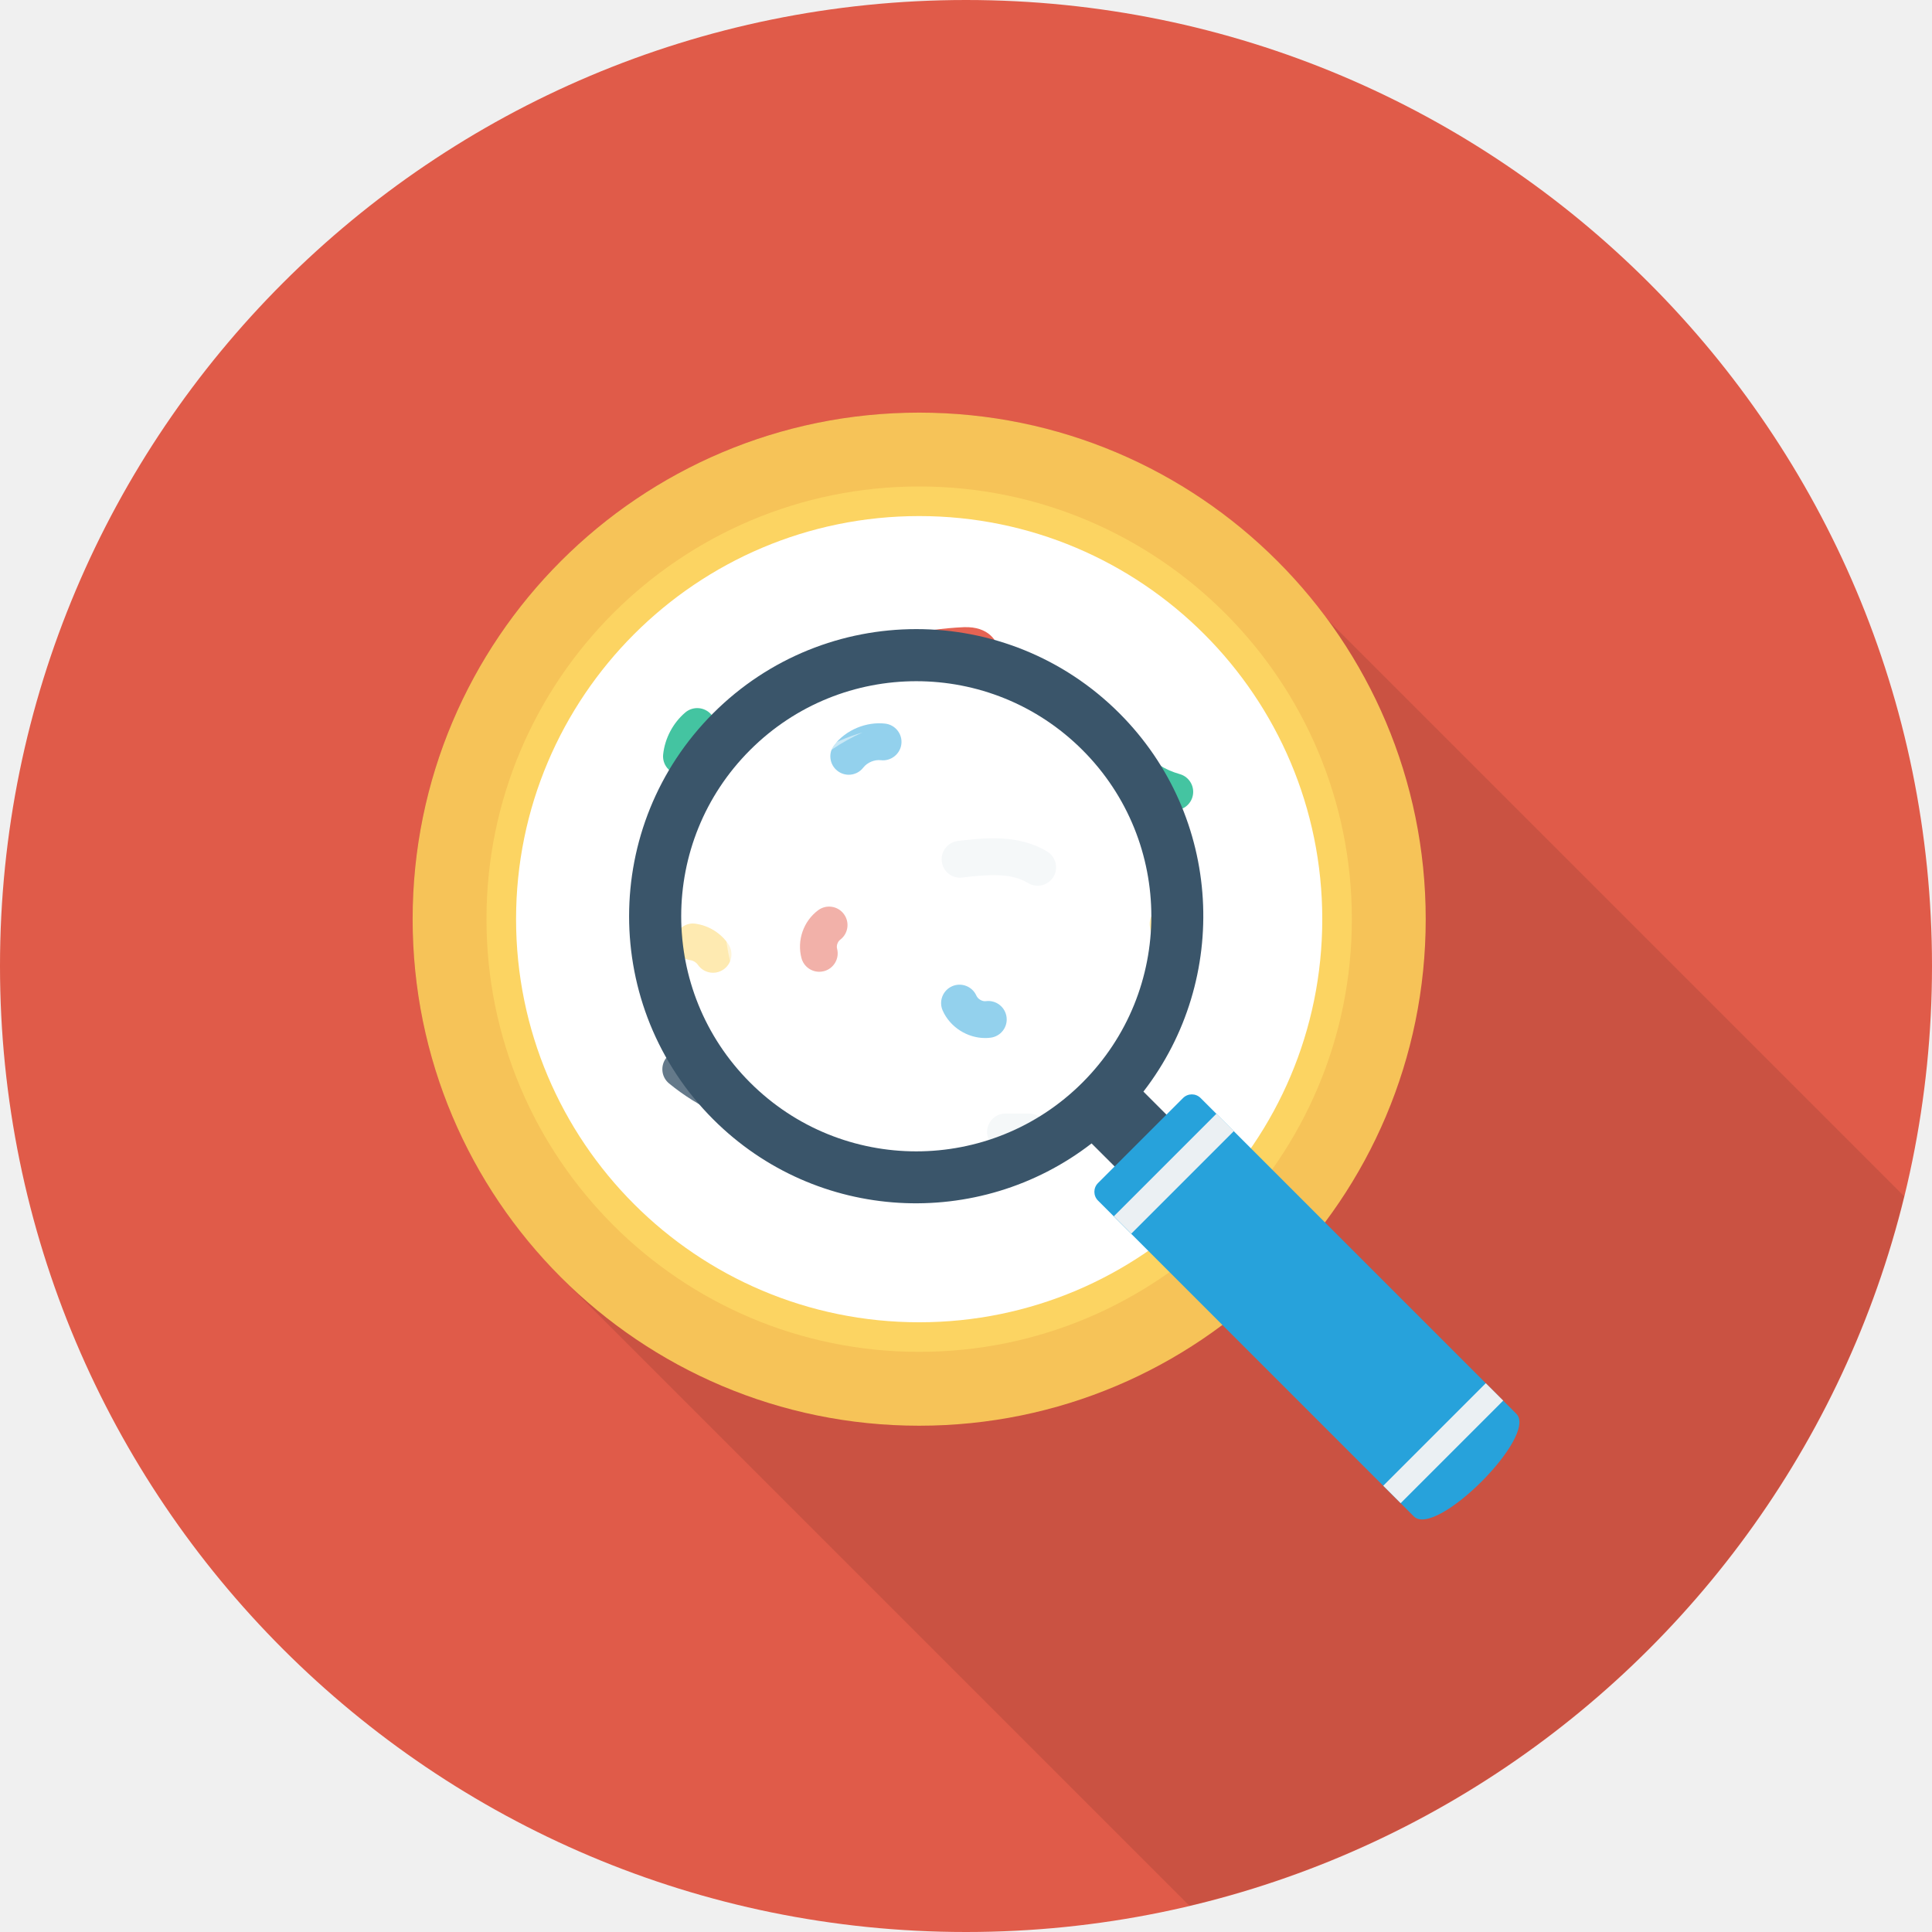
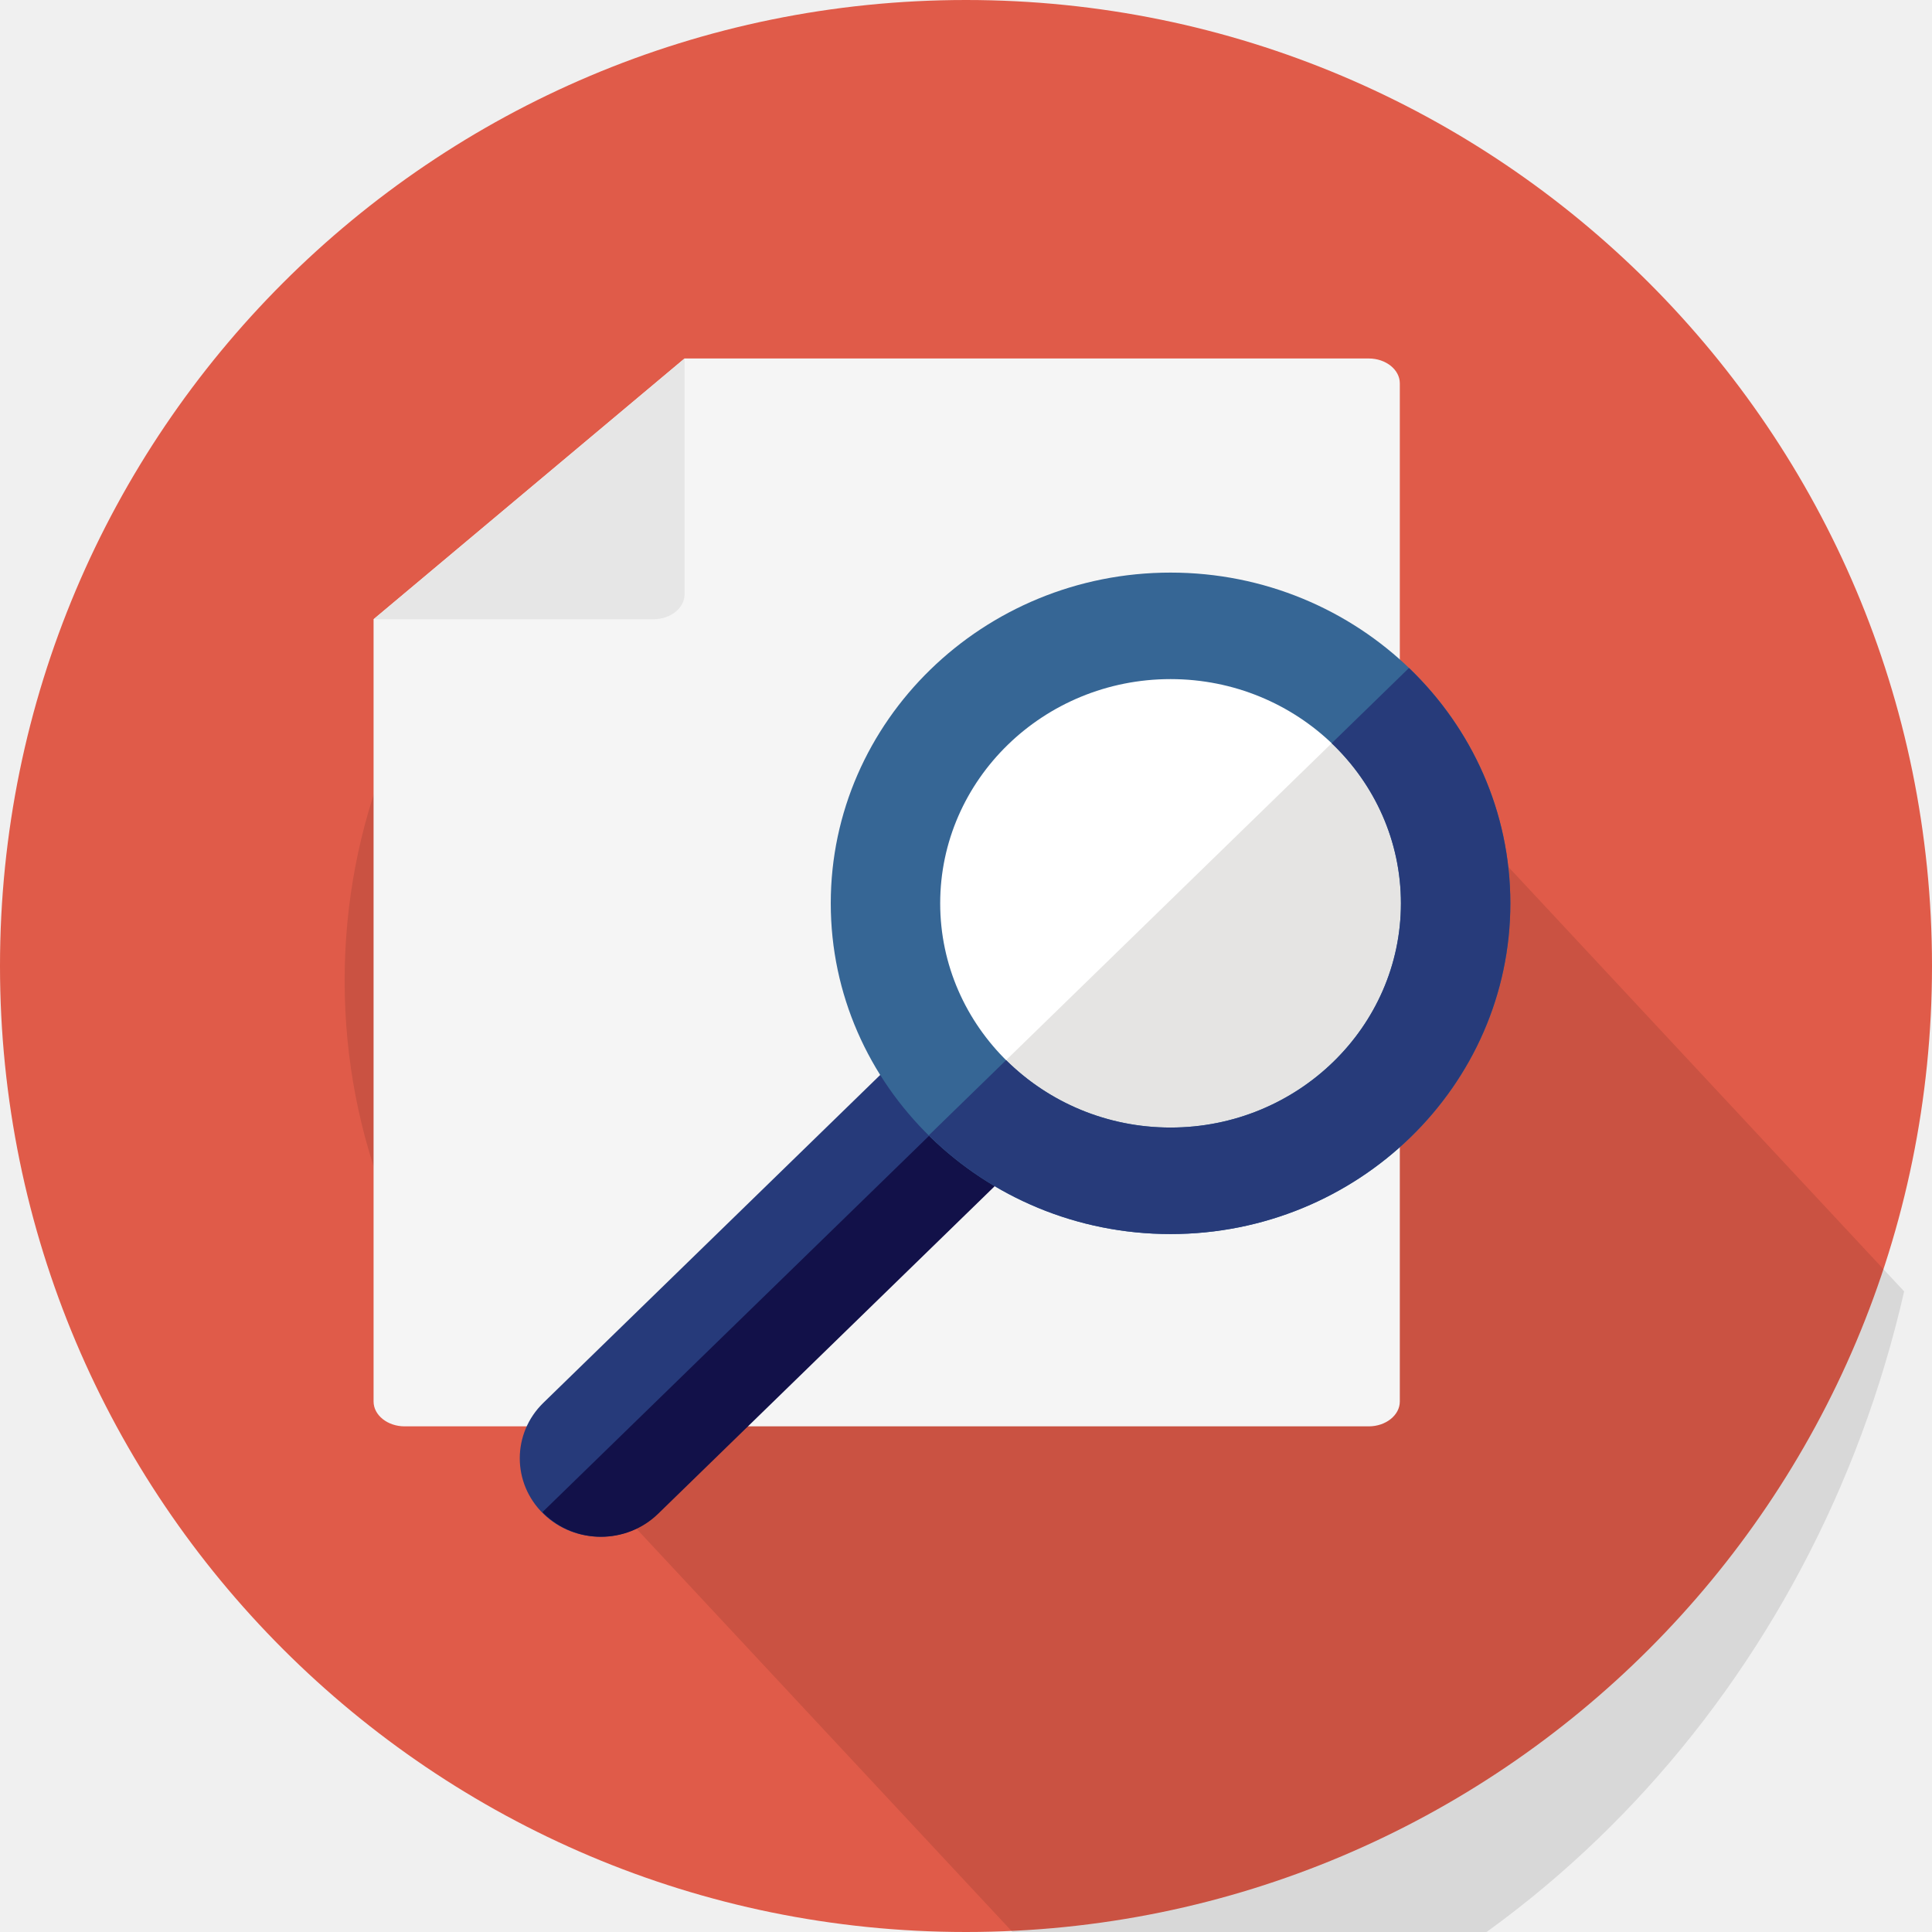
- <svg xmlns="http://www.w3.org/2000/svg" version="1.1" id="Layer_1" x="0px" y="0px" viewBox="0 0 512 512" style="enable-background:new 0 0 512 512;" xml:space="preserve">
-   <circle style="fill:#E05B49;" cx="256" cy="256" r="256" />
-   <path style="opacity:0.1;enable-background:new    ;" d="M504.619,317.035L352.021,164.432l-0.005,0.005  c-24.427-33.381-63.888-55.083-108.443-55.083c-74.133,0-134.24,60.107-134.24,134.24c0,37.568,15.456,71.52,40.336,95.888  l-0.005,0.011l165.552,165.552C408.416,482.96,481.877,409.979,504.619,317.035z" />
-   <circle style="fill:#F6C358;" cx="243.589" cy="243.589" r="134.24" />
-   <circle style="fill:#FCD462;" cx="243.589" cy="243.589" r="114.667" />
-   <circle style="fill:#FFFFFF;" cx="243.589" cy="243.589" r="106.827" />
-   <path style="fill:#64798A;" d="M192.219,295.611c-0.683,0-1.371-0.144-2.032-0.443c-4.619-2.123-8.949-4.827-12.869-8.037  c-2.091-1.712-2.389-4.784-0.683-6.869c1.707-2.085,4.784-2.395,6.869-0.683c3.275,2.683,6.891,4.944,10.752,6.715  c2.448,1.125,3.525,4.021,2.405,6.475C195.84,294.555,194.069,295.611,192.219,295.611z" />
-   <path style="fill:#E56353;" d="M217.109,257.531c-2.155,0-4.128-1.44-4.709-3.621c-1.248-4.677,0.517-9.771,4.389-12.672  c2.155-1.621,5.211-1.189,6.832,0.976c1.621,2.155,1.184,5.216-0.976,6.832c-0.656,0.496-1.024,1.552-0.816,2.347  c0.699,2.608-0.853,5.28-3.456,5.973C217.947,257.477,217.525,257.531,217.109,257.531z" />
-   <g>
-     <path style="fill:#27A2DB;" d="M224.928,205.317c-1.045,0-2.096-0.336-2.987-1.024c-2.133-1.648-2.523-4.72-0.869-6.848   c3.141-4.048,8.517-6.245,13.52-5.68c2.677,0.315,4.597,2.741,4.283,5.413c-0.315,2.677-2.8,4.597-5.419,4.283   c-1.701-0.197-3.6,0.581-4.672,1.957C227.824,204.667,226.384,205.317,224.928,205.317z" />
-     <path style="fill:#27A2DB;" d="M261.088,275.093c-4.747,0-9.333-2.901-11.269-7.291c-1.088-2.464,0.027-5.349,2.501-6.437   c2.464-1.083,5.349,0.037,6.437,2.496c0.395,0.891,1.531,1.595,2.549,1.451c2.656-0.341,5.109,1.568,5.445,4.245   s-1.563,5.109-4.245,5.445C262.032,275.067,261.557,275.093,261.088,275.093z" />
+ <svg xmlns="http://www.w3.org/2000/svg" width="512" height="512">
+   <g stroke="null">
+     <circle stroke="null" id="svg_1" fill="#E05B49" r="256" cy="256" cx="256" />
+     <path stroke="null" id="svg_2" opacity="0.1" d="m504.619,342.228l-159.547,-171.115l-0.005,0.006c-25.539,-37.43 -66.797,-61.765 -113.381,-61.765c-77.509,0 -140.353,67.398 -140.353,150.524c0,42.125 16.16,80.196 42.173,107.52l-0.005,0.012l173.091,185.635c97.444,-24.764 174.25,-106.598 198.028,-210.817z" />
+     <g stroke="null" id="svg_26" />
+     <g stroke="null" id="svg_27" />
+     <g stroke="null" id="svg_28" />
+     <g stroke="null" id="svg_29" />
+     <g stroke="null" id="svg_30" />
+     <g stroke="null" id="svg_31" />
+     <g stroke="null" id="svg_32" />
+     <g stroke="null" id="svg_33" />
+     <g stroke="null" id="svg_34" />
+     <g stroke="null" id="svg_35" />
+     <g stroke="null" id="svg_36" />
+     <g stroke="null" id="svg_37" />
+     <g stroke="null" id="svg_38" />
+     <g stroke="null" id="svg_39" />
+     <g stroke="null" id="svg_40" />
+     <g stroke="null" id="svg_49">
+       <path stroke="null" d="m181.414,95l181.311,0c4.533,0 8.241,2.962 8.241,6.581l0,269.837c0,3.62 -3.709,6.581 -8.241,6.581l-255.483,0c-4.533,0 -8.241,-2.962 -8.241,-6.581l0,-207.314l82.414,-69.105l0,-0z" fill="#F5F5F5" id="svg_41" />
+       <path stroke="null" d="m173.173,164.105c4.533,0 8.241,-2.962 8.241,-6.581l0,-62.523l-82.414,69.105l74.173,0l0,0z" fill="#E6E6E6" id="svg_42" />
+     </g>
+     <g stroke="null" id="svg_24">
+       <path stroke="null" id="svg_15" fill="#263A7A" d="m137.744,386.458c0,-5.323 2.087,-10.646 6.259,-14.705l100.731,-98.045c8.344,-8.123 21.874,-8.123 30.218,0c8.344,8.122 8.344,21.291 0,29.412l-100.732,98.045c-8.344,8.123 -21.874,8.123 -30.218,0c-4.172,-4.061 -6.258,-9.384 -6.258,-14.707z" />
+       <path stroke="null" id="svg_16" fill="#121149" d="m274.674,273.297l-130.903,127.414c0.145,0.148 0.272,0.309 0.423,0.455c8.344,8.123 21.874,8.123 30.218,0l100.731,-98.045c8.344,-8.122 8.344,-21.291 0,-29.412c-0.151,-0.146 -0.314,-0.271 -0.469,-0.411z" />
+       <circle stroke="null" id="svg_17" fill="#FFFFFF" r="73.534" cy="239.391" cx="310.208" />
+       <path stroke="null" id="svg_18" fill="#E5E4E3" d="m363.173,186.972l-106.821,103.972c13.706,13.563 32.767,21.982 53.855,21.982c41.724,0 75.548,-32.922 75.548,-73.534c0.002,-20.528 -8.648,-39.082 -22.582,-52.421z" />
+       <path stroke="null" id="svg_19" fill="#366695" d="m220.161,239.391c0,-48.327 40.396,-87.646 90.047,-87.646s90.047,39.319 90.047,87.646s-40.396,87.646 -90.047,87.646s-90.047,-39.319 -90.047,-87.646zm151.097,0c0,-32.765 -27.387,-59.421 -61.049,-59.421s-61.049,26.657 -61.049,59.421s27.387,59.421 61.049,59.421s61.049,-26.657 61.049,-59.421z" />
+       <path stroke="null" id="svg_20" fill="#273B7A" d="m373.396,177.022l-20.495,19.949c11.317,10.792 18.357,25.818 18.357,42.419c0,32.765 -27.387,59.421 -61.049,59.421c-17.057,0 -32.494,-6.852 -43.581,-17.868l-20.495,19.949c16.34,16.125 39.026,26.144 64.077,26.144c49.651,0 90.047,-39.319 90.047,-87.646c0,-24.383 -10.293,-46.464 -26.86,-62.368z" />
+     </g>
  </g>
-   <path style="fill:#E56353;" d="M259.824,177.76c-1.477,0-2.869-0.672-3.792-1.803c-0.059,0-0.117,0-0.187,0.005  c-2.464,0.107-4.949,0.336-7.387,0.688c-2.672,0.384-5.147-1.477-5.525-4.144c-0.384-2.672,1.477-5.147,4.144-5.525  c2.757-0.389,5.557-0.651,8.341-0.773c6.837-0.256,8.704,3.984,9.088,5.312c0.752,2.587-0.741,5.296-3.328,6.043  C260.725,177.696,260.272,177.76,259.824,177.76z M255.136,174.235c0,0,0,0.005,0,0.011  C255.136,174.24,255.136,174.24,255.136,174.235z" />
-   <path style="fill:#44C4A1;" d="M311.333,214.725c-0.437,0-0.88-0.059-1.323-0.181c-2.853-0.795-5.557-2-8.048-3.573  c-2.283-1.44-2.965-4.453-1.525-6.731c1.44-2.277,4.469-2.96,6.731-1.525c1.691,1.067,3.531,1.883,5.472,2.427  c2.597,0.725,4.112,3.424,3.387,6.016C315.424,213.317,313.461,214.725,311.333,214.725z" />
-   <path style="fill:#FCD462;" d="M309.771,257.792c-0.293,0-0.587-0.027-0.885-0.08c-2.651-0.485-4.405-3.035-3.92-5.685  c0.363-1.979,0.309-4.064-0.16-6.032c-0.619-2.624,1.008-5.253,3.632-5.872c2.624-0.619,5.248,1.008,5.872,3.632  c0.768,3.269,0.859,6.741,0.251,10.037C314.139,256.149,312.085,257.792,309.771,257.792z" />
-   <path style="fill:#EBF0F3;" d="M272.688,304.853h-6.224c-2.699,0-4.88-2.187-4.88-4.88c0-2.699,2.187-4.88,4.88-4.88h6.224  c2.699,0,4.88,2.181,4.88,4.88C277.573,302.672,275.387,304.853,272.688,304.853z" />
-   <path style="fill:#44C4A1;" d="M180.603,205.317c-0.176,0-0.352-0.011-0.528-0.027c-2.683-0.293-4.619-2.699-4.331-5.376  c0.464-4.267,2.597-8.309,5.861-11.099c2.048-1.733,5.125-1.504,6.885,0.544c1.749,2.048,1.509,5.131-0.544,6.885  c-1.371,1.168-2.299,2.933-2.496,4.72C185.179,203.461,183.061,205.317,180.603,205.317z" />
-   <path style="fill:#FCD462;" d="M188.96,257.792c-1.552,0-3.077-0.741-4.021-2.112c-0.437-0.64-1.189-1.104-1.957-1.216  c-2.672-0.389-4.512-2.869-4.117-5.541c0.389-2.667,2.832-4.576,5.541-4.117c3.461,0.512,6.587,2.453,8.571,5.333  c1.531,2.219,0.971,5.259-1.248,6.789C190.88,257.515,189.915,257.792,188.96,257.792z" />
-   <path style="fill:#EBF0F3;" d="M274.981,234.736c-0.875,0-1.76-0.235-2.56-0.725c-4.432-2.736-10.517-2.272-17.419-1.451  c-2.709,0.347-5.109-1.595-5.424-4.272c-0.32-2.672,1.595-5.104,4.272-5.424c6.747-0.8,16.005-1.909,23.707,2.832  c2.293,1.413,3.003,4.427,1.595,6.725C278.219,233.909,276.619,234.736,274.981,234.736z" />
-   <g>
-     <ellipse style="opacity:0.5;fill:#FFFFFF;enable-background:new    ;" cx="242.821" cy="242.821" rx="62.299" ry="62.299" />
-     <path style="opacity:0.5;fill:#FFFFFF;enable-background:new    ;" d="M213.803,279.344c-20.795-20.795-21.067-54.235-0.608-74.693   c4.565-4.565,9.797-8.037,15.371-10.544c-7.92,2.309-15.387,6.576-21.632,12.821c-19.819,19.819-19.824,51.957,0,71.776   c8.779,8.779,19.968,13.648,31.435,14.651C229.392,291.04,220.864,286.405,213.803,279.344z" />
-   </g>
-   <path style="fill:#3A556A;" d="M296.635,189.008c-29.717-29.717-77.904-29.717-107.627,0c-29.717,29.717-29.723,77.904,0,107.627  c27.387,27.387,70.421,29.472,100.272,6.384l6.811,6.805l13.733-13.733l-6.805-6.805  C326.107,259.435,324.021,216.395,296.635,189.008z M286.875,286.875c-24.331,24.331-63.776,24.331-88.101,0  c-24.331-24.331-24.331-63.776,0-88.101c24.331-24.331,63.771-24.331,88.101,0C311.2,223.099,311.2,262.544,286.875,286.875z" />
-   <path style="fill:#27A2DB;" d="M313.525,290.981l-22.544,22.544c-1.28,1.28-1.28,3.36,0,4.64l83.691,83.691  c5.824,5.824,33.003-21.355,27.179-27.184l-83.685-83.691C316.885,289.701,314.805,289.701,313.525,290.981z" />
-   <g>
-     <rect x="363.255" y="379.195" transform="matrix(0.7071 -0.7071 0.7071 0.7071 -158.4154 382.4695)" style="fill:#EBF0F3;" width="38.437" height="6.528" />
-     <rect x="291.863" y="307.776" transform="matrix(0.7071 -0.7071 0.7071 0.7071 -128.8242 311.0709)" style="fill:#EBF0F3;" width="38.442" height="6.528" />
-   </g>
-   <g>
- </g>
-   <g>
- </g>
-   <g>
- </g>
-   <g>
- </g>
-   <g>
- </g>
-   <g>
- </g>
-   <g>
- </g>
-   <g>
- </g>
-   <g>
- </g>
-   <g>
- </g>
-   <g>
- </g>
-   <g>
- </g>
-   <g>
- </g>
-   <g>
- </g>
-   <g>
- </g>
</svg>
